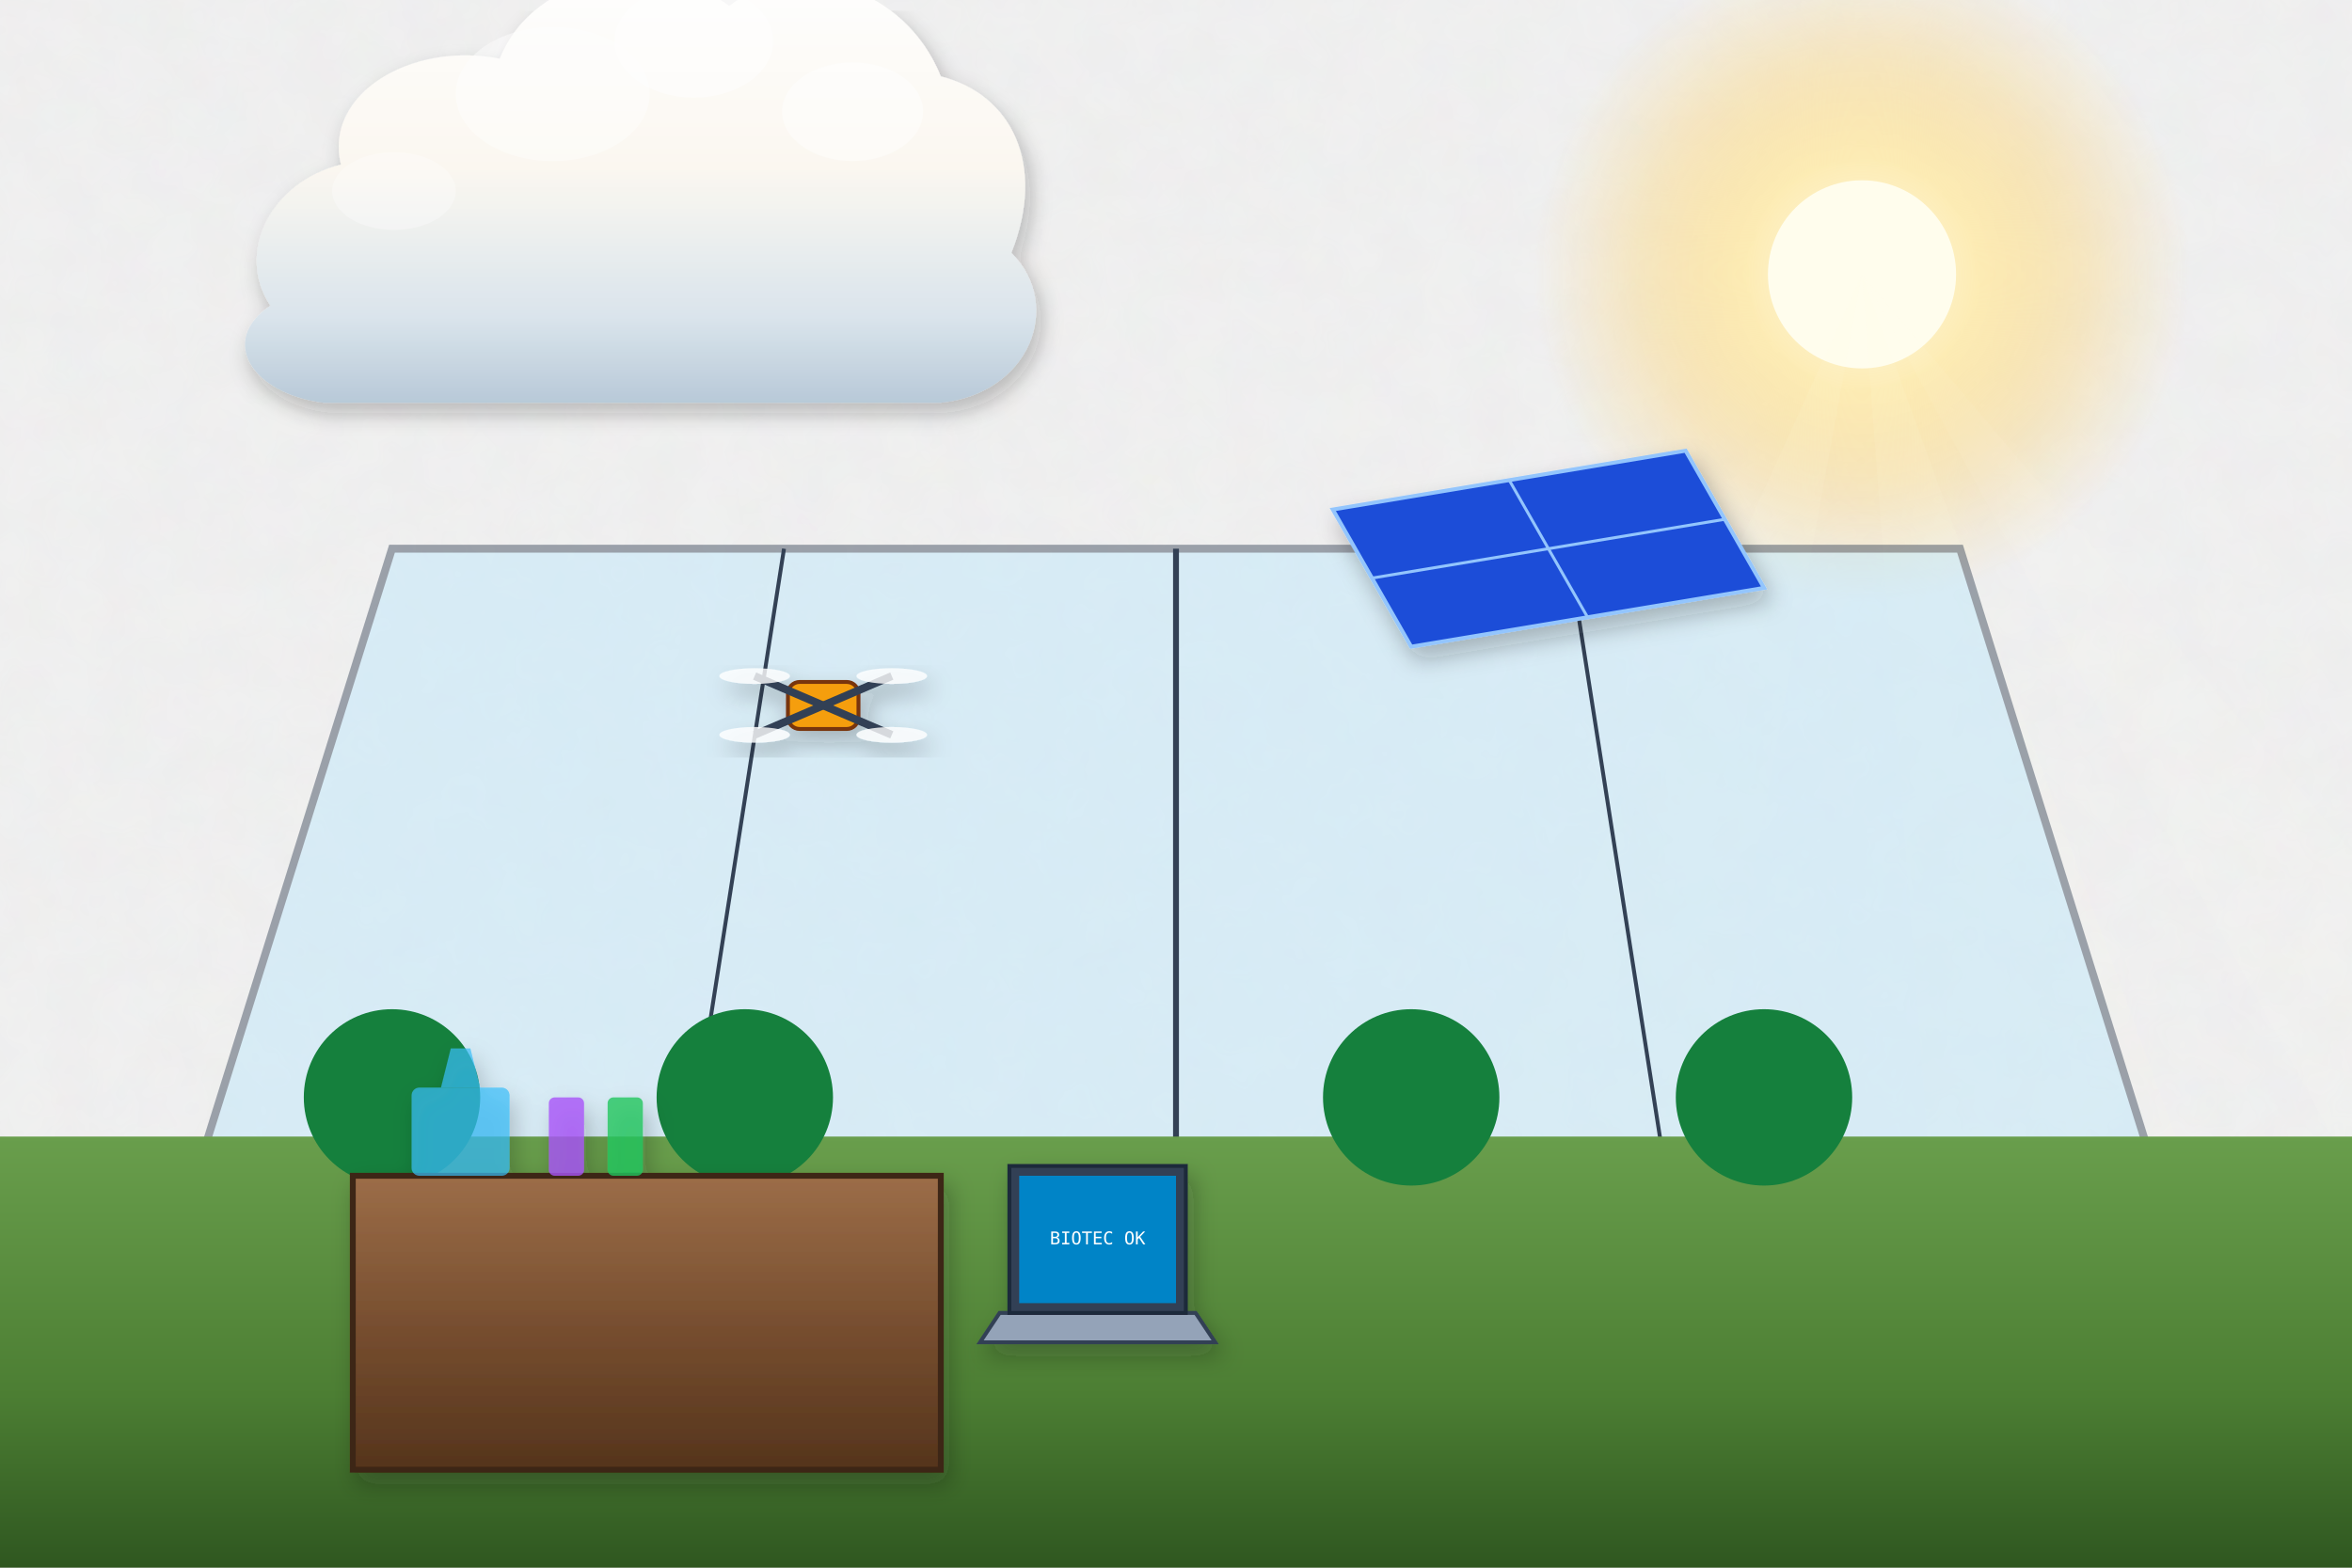
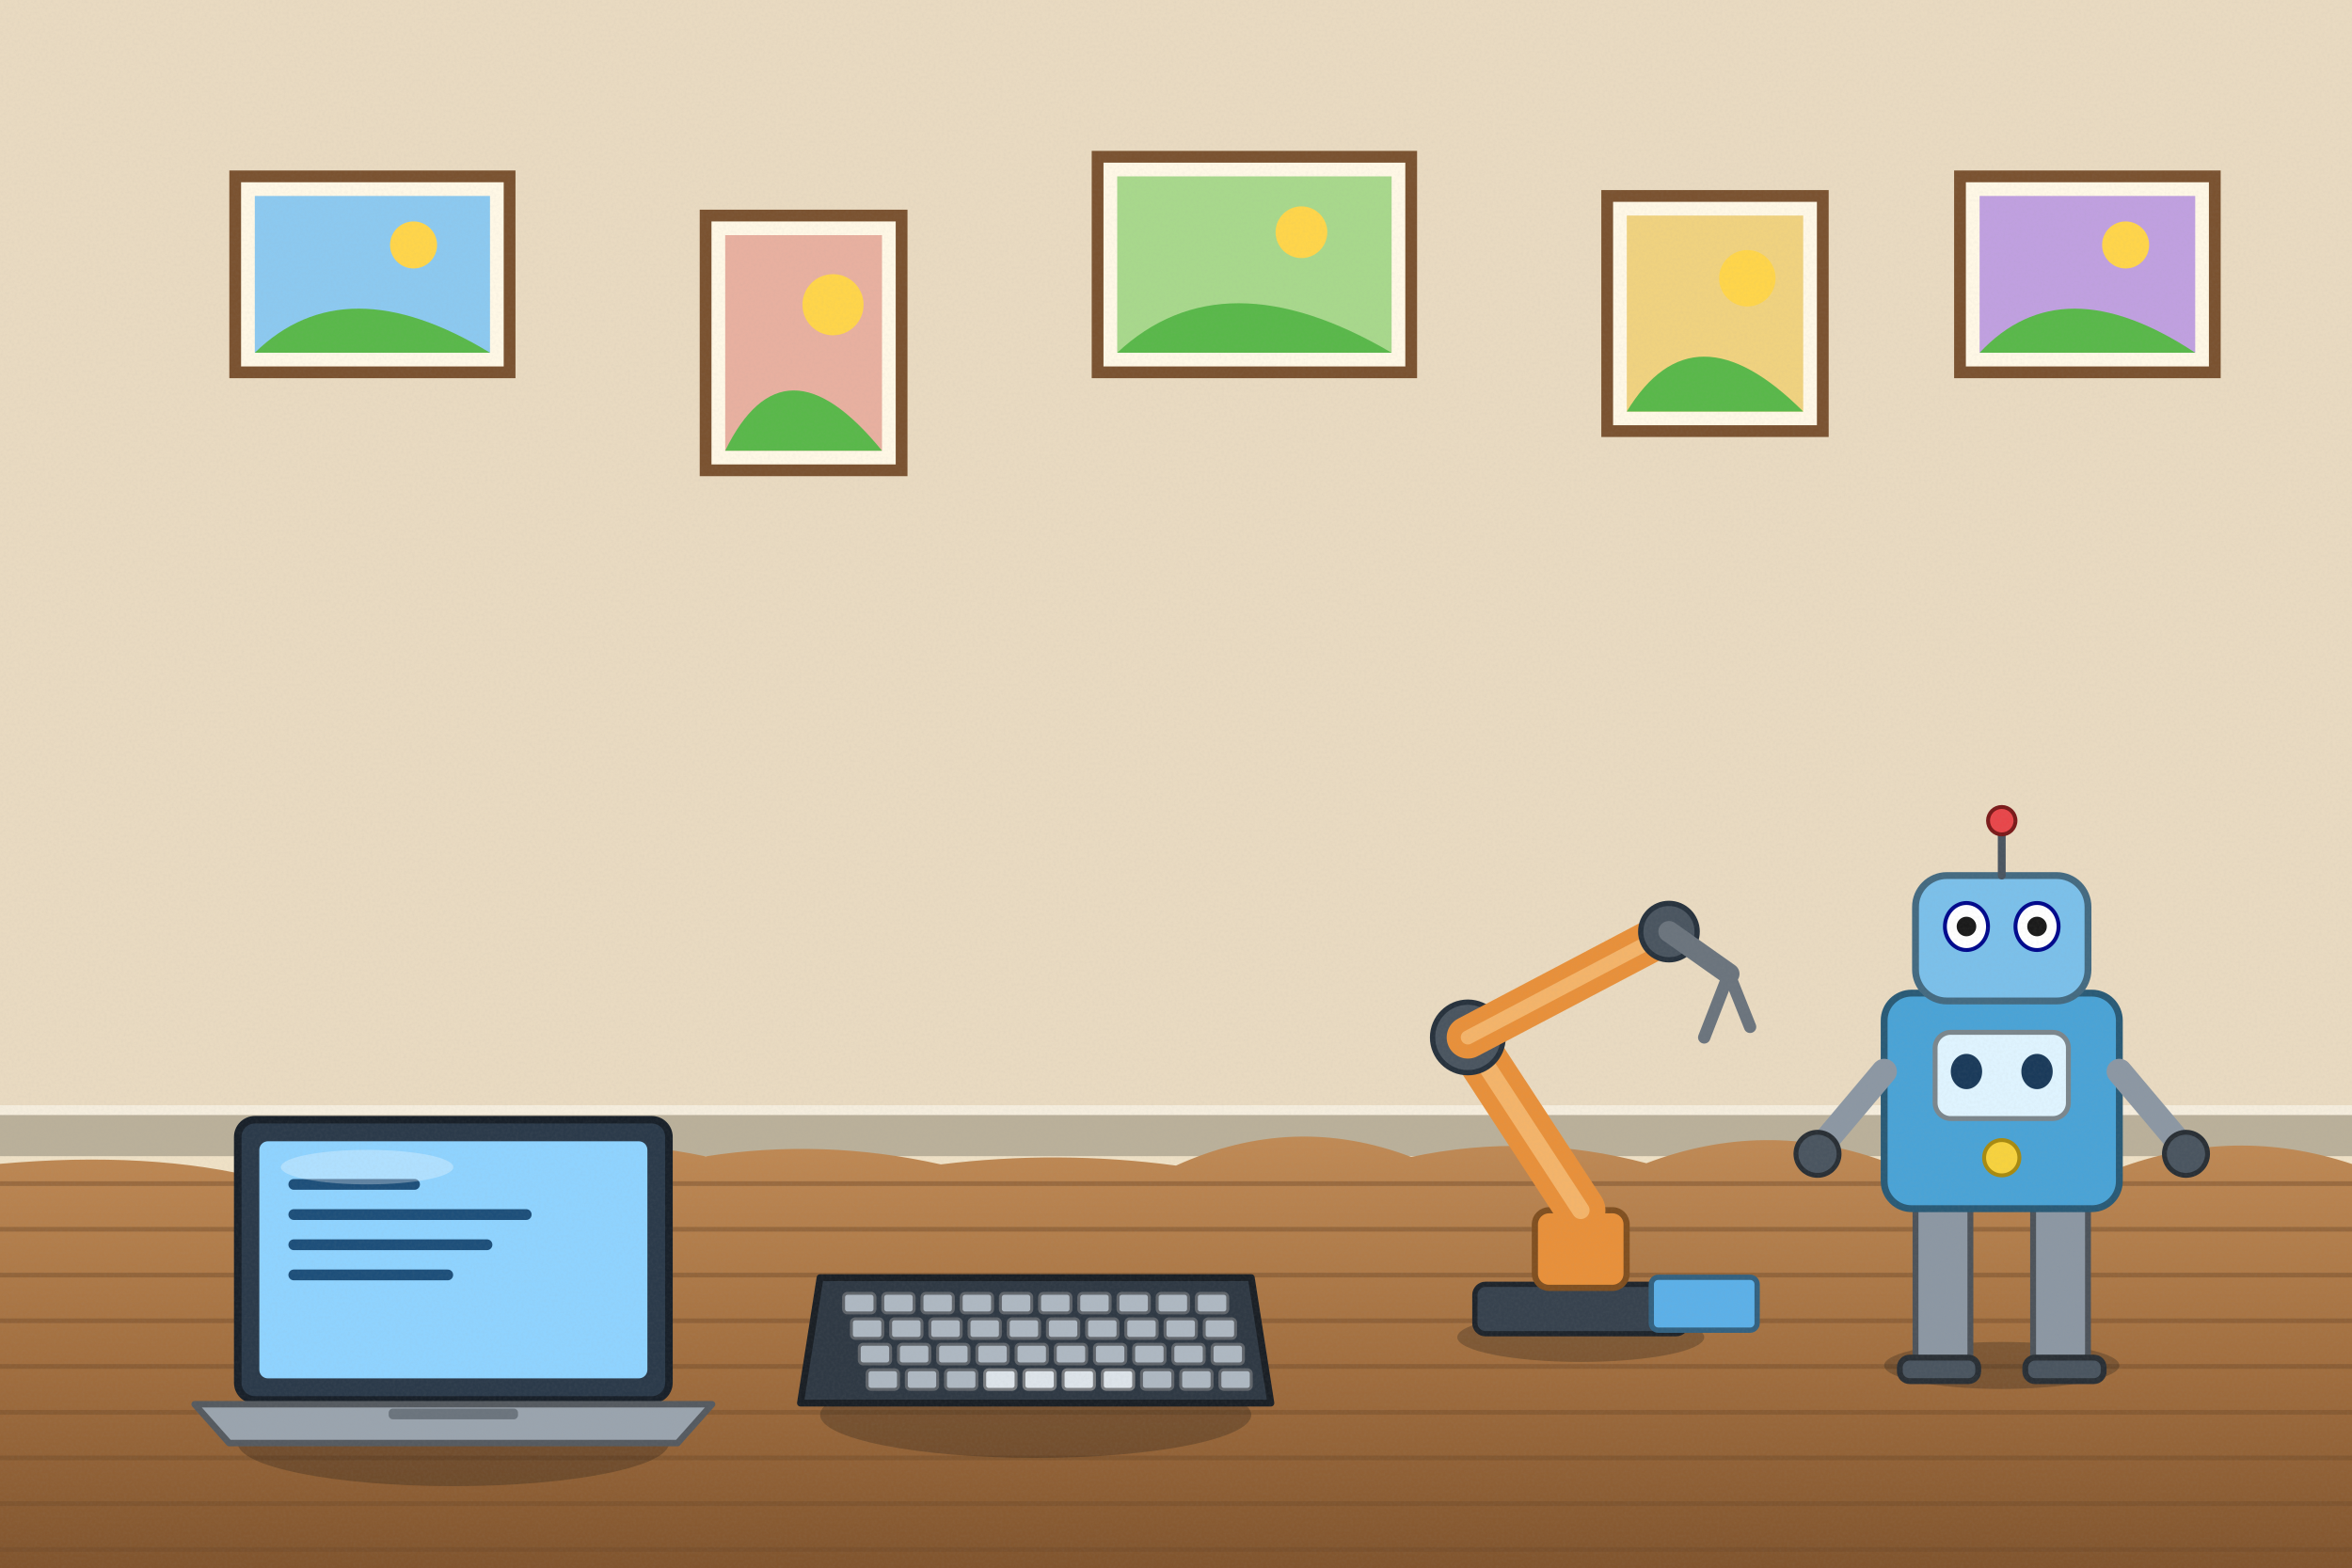
<svg xmlns="http://www.w3.org/2000/svg" viewBox="0 0 1200 800" width="1200" height="800">
  <defs>
-     <filter id="ghibliPaper" x="0%" y="0%" width="100%" height="100%">
-       <feTurbulence type="fractalNoise" baseFrequency="0.04" numOctaves="3" result="noise" seed="42" />
-       <feColorMatrix type="matrix" values="1 0 0 0 0  0 1 0 0 0  0 0 1 0 0  0 0 0 0.035 0" in="noise" result="coloredNoise" />
-       <feComposite operator="in" in2="SourceGraphic" />
-     </filter>
-     <filter id="softGlow" x="-20%" y="-20%" width="140%" height="140%">
-       <feGaussianBlur stdDeviation="8" result="blur" />
-       <feComposite in="SourceGraphic" in2="blur" operator="over" />
-     </filter>
-     <filter id="dropShadow" x="-20%" y="-20%" width="140%" height="140%">
-       <feDropShadow dx="3" dy="6" stdDeviation="6" flood-color="#141e28" flood-opacity="0.28" />
-     </filter>
-     <linearGradient id="skyDay" x1="0" y1="0" x2="0" y2="1">
-       <stop offset="0%" stop-color="#236ca7" />
-       <stop offset="35%" stop-color="#5fa3d6" />
-       <stop offset="70%" stop-color="#b8e1f2" />
-       <stop offset="100%" stop-color="#fdf3dc" />
-     </linearGradient>
-     <linearGradient id="skySunset" x1="0" y1="0" x2="0" y2="1">
-       <stop offset="0%" stop-color="#31396b" />
-       <stop offset="35%" stop-color="#73507b" />
-       <stop offset="65%" stop-color="#cb6b5c" />
-       <stop offset="85%" stop-color="#f29e5a" />
-       <stop offset="100%" stop-color="#fedaa2" />
-     </linearGradient>
-     <linearGradient id="skyDusk" x1="0" y1="0" x2="0" y2="1">
-       <stop offset="0%" stop-color="#121832" />
-       <stop offset="40%" stop-color="#262f56" />
-       <stop offset="70%" stop-color="#4e3d64" />
-       <stop offset="90%" stop-color="#915264" />
-       <stop offset="100%" stop-color="#d6846c" />
-     </linearGradient>
-     <linearGradient id="cloudBodyDay" x1="0" y1="0" x2="0" y2="1">
-       <stop offset="0%" stop-color="#ffffff" />
-       <stop offset="45%" stop-color="#fcf8f0" />
-       <stop offset="80%" stop-color="#d9e4ec" />
-       <stop offset="100%" stop-color="#b6c8d7" />
-     </linearGradient>
-     <linearGradient id="cloudBodySunset" x1="0" y1="0" x2="0" y2="1">
-       <stop offset="0%" stop-color="#fff5e6" />
-       <stop offset="40%" stop-color="#fbd0a5" />
-       <stop offset="75%" stop-color="#cf8ca0" />
-       <stop offset="100%" stop-color="#7e607c" />
-     </linearGradient>
-     <radialGradient id="sunGlowDay" cx="50%" cy="50%" r="50%">
-       <stop offset="0%" stop-color="#fffced" stop-opacity="1" />
-       <stop offset="35%" stop-color="#ffebaa" stop-opacity="0.85" />
-       <stop offset="70%" stop-color="#ffd573" stop-opacity="0.35" />
-       <stop offset="100%" stop-color="#ffd573" stop-opacity="0" />
-     </radialGradient>
-     <radialGradient id="sunGlowSunset" cx="50%" cy="50%" r="50%">
-       <stop offset="0%" stop-color="#fff8db" stop-opacity="1" />
-       <stop offset="30%" stop-color="#ffb753" stop-opacity="0.9" />
-       <stop offset="65%" stop-color="#f46e45" stop-opacity="0.4" />
-       <stop offset="100%" stop-color="#e04a43" stop-opacity="0" />
-     </radialGradient>
-     <linearGradient id="hillDistant" x1="0" y1="0" x2="0" y2="1">
-       <stop offset="0%" stop-color="#6e94a8" />
-       <stop offset="100%" stop-color="#93b9c7" />
-     </linearGradient>
-     <linearGradient id="hillMid" x1="0" y1="0" x2="0" y2="1">
-       <stop offset="0%" stop-color="#4a7c4f" />
-       <stop offset="50%" stop-color="#3c6a40" />
-       <stop offset="100%" stop-color="#2d5231" />
-     </linearGradient>
-     <linearGradient id="hillNear" x1="0" y1="0" x2="0" y2="1">
-       <stop offset="0%" stop-color="#699e4c" />
-       <stop offset="60%" stop-color="#4c7e33" />
-       <stop offset="100%" stop-color="#2f5720" />
-     </linearGradient>
-     <linearGradient id="woodTone" x1="0" y1="0" x2="0" y2="1">
-       <stop offset="0%" stop-color="#9c6d48" />
-       <stop offset="50%" stop-color="#784f30" />
-       <stop offset="100%" stop-color="#55341c" />
-     </linearGradient>
-     <linearGradient id="brassTone" x1="0" y1="0" x2="1" y2="1">
-       <stop offset="0%" stop-color="#ffe699" />
-       <stop offset="35%" stop-color="#d9a536" />
-       <stop offset="70%" stop-color="#996c14" />
-       <stop offset="100%" stop-color="#5e4007" />
+     <linearGradient id="woodTone" x1="0" y1="0" x2="1" y2="0">
+       <stop offset="0" stop-color="#a77649" />
+       <stop offset=".5" stop-color="#7d5231" />
+       <stop offset="1" stop-color="#5a381e" />
    </linearGradient>
    <linearGradient id="stoneTone" x1="0" y1="0" x2="0" y2="1">
-       <stop offset="0%" stop-color="#c5beb3" />
-       <stop offset="60%" stop-color="#999184" />
-       <stop offset="100%" stop-color="#6c6458" />
+       <stop offset="0" stop-color="#c5beb3" />
+       <stop offset="1" stop-color="#7c7468" />
    </linearGradient>
-     <linearGradient id="waterTone" x1="0" y1="0" x2="0" y2="1">
-       <stop offset="0%" stop-color="#47a5be" />
-       <stop offset="50%" stop-color="#2a7796" />
-       <stop offset="100%" stop-color="#144d6a" />
+     <filter id="softShadow" x="-20%" y="-20%" width="140%" height="140%">
+       <feDropShadow dx="2" dy="5" stdDeviation="4" flood-color="#1b1a14" flood-opacity=".25" />
+     </filter>
+     <filter id="grain" x="0" y="0" width="100%" height="100%">
+       <feTurbulence type="fractalNoise" baseFrequency=".7" numOctaves="2" seed="11" />
+       <feColorMatrix type="matrix" values="0 0 0 0 .34  0 0 0 0 .34  0 0 0 0 .32  0 0 0 .22 -.07" />
+     </filter>
+     <linearGradient id="gndG" x1="0" y1="0" x2="0" y2="1">
+       <stop offset="0" stop-color="#c08a55" />
+       <stop offset=".5" stop-color="#a06d3e" />
+       <stop offset="1" stop-color="#7a4f2a" />
    </linearGradient>
  </defs>
-   <rect width="1200" height="800" fill="url(#skyDay)" filter="url(#ghibliPaper)" />
+   <rect width="1200" height="800" fill="#efe1c6" />
+   <rect x="0" y="0" width="1200" height="590" fill="#dccfb6" opacity=".35" />
+   <rect x="0" y="568" width="1200" height="22" fill="#bab09a" />
+   <rect x="0" y="564" width="1200" height="5" fill="#f5eddd" />
  <g>
-     <circle cx="950" cy="140" r="168" fill="url(#sunGlowDay)" />
-     <circle cx="950" cy="140" r="48" fill="#fffded" />
-     <polygon points="950,140 650,800 830,800" fill="#fffbe6" opacity="0.08" />
-     <polygon points="950,140 1000,800 1190,800" fill="#fffbe6" opacity="0.08" />
-     <polygon points="950,140 1310,800 1510,800" fill="#fffbe6" opacity="0.06" />
+     <rect x="120" y="90" width="140" height="100" fill="#fff8e6" stroke="#7a5230" stroke-width="6" />
+     <rect x="130" y="100" width="120" height="80" fill="#8cc9f0" />
+     <circle cx="211" cy="125" r="12" fill="#ffd54a" />
+     <path d="M130,180 Q176,135 250,180 Z" fill="#59b84a" />
+     <rect x="360" y="110" width="100" height="130" fill="#fff8e6" stroke="#7a5230" stroke-width="6" />
+     <rect x="370" y="120" width="80" height="110" fill="#e8b0a0" />
+     <circle cx="425" cy="155.5" r="15.6" fill="#ffd54a" />
+     <path d="M370,230 Q400,168.5 450,230 Z" fill="#59b84a" />
+     <rect x="560" y="80" width="160" height="110" fill="#fff8e6" stroke="#7a5230" stroke-width="6" />
+     <rect x="570" y="90" width="140" height="90" fill="#a8d88c" />
+     <circle cx="664" cy="118.5" r="13.2" fill="#ffd54a" />
+     <path d="M570,180 Q624,129.5 710,180 Z" fill="#59b84a" />
+     <rect x="820" y="100" width="110" height="120" fill="#fff8e6" stroke="#7a5230" stroke-width="6" />
+     <rect x="830" y="110" width="90" height="100" fill="#f0d27f" />
+     <circle cx="891.5" cy="142" r="14.4" fill="#ffd54a" />
+     <path d="M830,210 Q864,154 920,210 Z" fill="#59b84a" />
+     <rect x="1000" y="90" width="130" height="100" fill="#fff8e6" stroke="#7a5230" stroke-width="6" />
+     <rect x="1010" y="100" width="110" height="80" fill="#c0a0e0" />
+     <circle cx="1084.5" cy="125" r="12" fill="#ffd54a" />
+     <path d="M1010,180 Q1052,135 1120,180 Z" fill="#59b84a" />
  </g>
-   <g transform="translate(300, 120) scale(0.9)" opacity="0.95">
-     <path d="M-180,40        C-200,10 -180,-30 -140,-40        C-150,-80 -100,-110 -50,-100        C-30,-150 40,-160 80,-130        C120,-160 180,-140 200,-90        C240,-80 260,-40 240,10        C270,40 250,90 200,95        L-150,95        C-190,90 -210,60 -180,40 Z" fill="url(#cloudBodyDay)" filter="url(#dropShadow)" />
-     <ellipse cx="60" cy="-110" rx="45" ry="32" fill="#ffffff" opacity="0.55" />
-     <ellipse cx="-20" cy="-80" rx="55" ry="38" fill="#ffffff" opacity="0.45" />
-     <ellipse cx="150" cy="-70" rx="40" ry="28" fill="#ffffff" opacity="0.5" />
-     <ellipse cx="-110" cy="-25" rx="35" ry="22" fill="#ffffff" opacity="0.35" />
+   <g>
+     <path d="M-20,596 Q60,586.4 120,598.4 Q180,581.2 240,592 Q300,577.4 360,590.1 Q420,580.8 480,594.2 Q540,586.8 600,594.8 Q660,567.6 720,590.4 Q780,577.7 840,593.6 Q900,570.8 960,592.1 Q1020,570 1080,596.5 Q1140,574 1200,594 Q1260,576.7 1320,599.3 L1240,820 L-20,820 Z" fill="url(#gndG)" />
+     <line x1="-10" y1="604" x2="1210" y2="604" stroke="#704c2b" stroke-width="2.4" opacity=".45" />
+     <line x1="-10" y1="627.3" x2="1210" y2="627.3" stroke="#704c2b" stroke-width="2.4" opacity=".45" />
+     <line x1="-10" y1="650.7" x2="1210" y2="650.7" stroke="#704c2b" stroke-width="2.4" opacity=".45" />
+     <line x1="-10" y1="674" x2="1210" y2="674" stroke="#704c2b" stroke-width="2.4" opacity=".45" />
+     <line x1="-10" y1="697.3" x2="1210" y2="697.3" stroke="#704c2b" stroke-width="2.4" opacity=".45" />
+     <line x1="-10" y1="720.7" x2="1210" y2="720.7" stroke="#704c2b" stroke-width="2.4" opacity=".45" />
+     <line x1="-10" y1="744" x2="1210" y2="744" stroke="#704c2b" stroke-width="2.4" opacity=".45" />
+     <line x1="-10" y1="767.3" x2="1210" y2="767.3" stroke="#704c2b" stroke-width="2.4" opacity=".45" />
+     <line x1="-10" y1="790.7" x2="1210" y2="790.7" stroke="#704c2b" stroke-width="2.4" opacity=".45" />
+     <line x1="259.3" y1="681.6" x2="725.3" y2="762.4" stroke="#805732" stroke-width="1.6" opacity="0" />
+     <line x1="1037.6" y1="759.5" x2="968.3" y2="597.2" stroke="#805732" stroke-width="1.6" opacity="0" />
+     <line x1="308.9" y1="742.8" x2="199.8" y2="667.8" stroke="#805732" stroke-width="1.6" opacity="0" />
+     <line x1="813.4" y1="599.3" x2="42.6" y2="596.4" stroke="#805732" stroke-width="1.6" opacity="0" />
+     <line x1="214.6" y1="707.1" x2="1185.7" y2="760.9" stroke="#805732" stroke-width="1.6" opacity="0" />
+     <line x1="815.9" y1="747.1" x2="741.6" y2="795.5" stroke="#805732" stroke-width="1.6" opacity="0" />
+     <line x1="574.8" y1="748.9" x2="1196.6" y2="758.7" stroke="#805732" stroke-width="1.6" opacity="0" />
+     <line x1="357.1" y1="712.6" x2="199.5" y2="678.5" stroke="#805732" stroke-width="1.6" opacity="0" />
+     <line x1="431.3" y1="617.1" x2="774.1" y2="735.8" stroke="#805732" stroke-width="1.6" opacity="0" />
+     <line x1="227.2" y1="737.7" x2="1087.8" y2="663.9" stroke="#805732" stroke-width="1.6" opacity="0" />
+     <line x1="1161.1" y1="686.1" x2="1160.4" y2="698.8" stroke="#805732" stroke-width="1.6" opacity="0" />
+     <line x1="413.5" y1="737.6" x2="694.3" y2="740.4" stroke="#805732" stroke-width="1.6" opacity="0" />
+     <line x1="47.1" y1="773.7" x2="537.9" y2="691.6" stroke="#805732" stroke-width="1.6" opacity="0" />
+     <line x1="77.8" y1="781.9" x2="167" y2="649.8" stroke="#805732" stroke-width="1.6" opacity="0" />
+     <line x1="420.7" y1="639.2" x2="327.2" y2="616.9" stroke="#805732" stroke-width="1.6" opacity="0" />
+     <line x1="1121.5" y1="719.3" x2="653.3" y2="667.4" stroke="#805732" stroke-width="1.6" opacity="0" />
+     <line x1="93.1" y1="749.3" x2="229.1" y2="794.4" stroke="#805732" stroke-width="1.6" opacity="0" />
+     <line x1="805.9" y1="779.9" x2="652.7" y2="702.2" stroke="#805732" stroke-width="1.6" opacity="0" />
+     <line x1="483.8" y1="719.5" x2="359.6" y2="709.9" stroke="#805732" stroke-width="1.6" opacity="0" />
+     <line x1="616.3" y1="682.6" x2="15.8" y2="662.4" stroke="#805732" stroke-width="1.6" opacity="0" />
+     <line x1="618.9" y1="625.9" x2="336.4" y2="719.3" stroke="#805732" stroke-width="1.6" opacity="0" />
+     <line x1="652.3" y1="630.4" x2="465.8" y2="679.3" stroke="#805732" stroke-width="1.6" opacity="0" />
+     <line x1="115.6" y1="642" x2="997.8" y2="653.6" stroke="#805732" stroke-width="1.6" opacity="0" />
+     <line x1="289.4" y1="598.3" x2="328.4" y2="792.8" stroke="#805732" stroke-width="1.6" opacity="0" />
+     <line x1="139.7" y1="628.2" x2="226.1" y2="653.9" stroke="#805732" stroke-width="1.6" opacity="0" />
+     <line x1="302.6" y1="779.3" x2="51.7" y2="707.9" stroke="#805732" stroke-width="1.6" opacity="0" />
  </g>
-   <polygon points="100,600 200,280 1000,280 1100,600" fill="#bae6fd" opacity="0.45" stroke="#334155" stroke-width="4" />
-   <line x1="600" y1="280" x2="600" y2="600" stroke="#334155" stroke-width="3" />
-   <line x1="400" y1="280" x2="350" y2="600" stroke="#334155" stroke-width="2" />
-   <line x1="800" y1="280" x2="850" y2="600" stroke="#334155" stroke-width="2" />
-   <rect x="0" y="580" width="1200" height="220" fill="url(#hillNear)" />
-   <circle cx="200" cy="560" r="45" fill="#15803d" />
-   <circle cx="380" cy="560" r="45" fill="#15803d" />
-   <circle cx="720" cy="560" r="45" fill="#15803d" />
-   <circle cx="900" cy="560" r="45" fill="#15803d" />
-   <g transform="translate(680, 260)" filter="url(#dropShadow)">
-     <polygon points="0,0 180,-30 220,40 40,70" fill="#1d4ed8" stroke="#93c5fd" stroke-width="2" />
-     <line x1="90" y1="-15" x2="130" y2="55" stroke="#93c5fd" stroke-width="1.5" />
-     <line x1="20" y1="35" x2="200" y2="5" stroke="#93c5fd" stroke-width="1.5" />
+   <g transform="translate(806.5,682.4) scale(0.9)">
+     <ellipse cx="0" cy="0" rx="70" ry="14" fill="#1b1a14" opacity="0.28" />
+     <rect x="-60" y="-30" width="120" height="28" rx="6" fill="#37424e" stroke="#1e242b" stroke-width="3" />
+     <rect x="-26" y="-72" width="52" height="44" rx="8" fill="#e8903a" stroke="#804f20" stroke-width="3.5" />
+     <line x1="0" y1="-72" x2="-64" y2="-170" stroke="#e8903a" stroke-width="28" stroke-linecap="round" />
+     <line x1="0" y1="-72" x2="-64" y2="-170" stroke="#f4b46a" stroke-width="10" stroke-linecap="round" />
+     <circle cx="-64" cy="-170" r="20" fill="#4a5560" stroke="#27323d" stroke-width="3" />
+     <line x1="-64" y1="-170" x2="50" y2="-230" stroke="#e8903a" stroke-width="24" stroke-linecap="round" />
+     <line x1="-64" y1="-170" x2="50" y2="-230" stroke="#f4b46a" stroke-width="8" stroke-linecap="round" />
+     <circle cx="50" cy="-230" r="16" fill="#4a5560" stroke="#27323d" stroke-width="3" />
+     <line x1="50" y1="-230" x2="84" y2="-206" stroke="#6b747d" stroke-width="12" stroke-linecap="round" />
+     <line x1="84" y1="-206" x2="96" y2="-176" stroke="#6b747d" stroke-width="7" stroke-linecap="round" />
+     <line x1="84" y1="-206" x2="70" y2="-170" stroke="#6b747d" stroke-width="7" stroke-linecap="round" />
+     <rect x="40" y="-34" width="60" height="30" rx="4" fill="#5cb0e8" stroke="#336180" stroke-width="3" />
  </g>
-   <g transform="translate(420, 360)" filter="url(#dropShadow)">
-     <rect x="-18" y="-12" width="36" height="24" rx="6" fill="#f59e0b" stroke="#78350f" stroke-width="2" />
-     <line x1="-35" y1="-15" x2="35" y2="15" stroke="#334155" stroke-width="4" />
-     <line x1="-35" y1="15" x2="35" y2="-15" stroke="#334155" stroke-width="4" />
-     <ellipse cx="-35" cy="-15" rx="18" ry="4" fill="#ffffff" opacity="0.8" />
-     <ellipse cx="35" cy="-15" rx="18" ry="4" fill="#ffffff" opacity="0.8" />
-     <ellipse cx="-35" cy="15" rx="18" ry="4" fill="#ffffff" opacity="0.8" />
-     <ellipse cx="35" cy="15" rx="18" ry="4" fill="#ffffff" opacity="0.8" />
+   <g transform="translate(1021.3,696.8) scale(1)">
+     <ellipse cx="0" cy="0" rx="60" ry="12" fill="#1b1a14" opacity="0.28" />
+     <rect x="-44" y="-90" width="28" height="90" rx="6" fill="#8c97a3" stroke="#4d535a" stroke-width="3" />
+     <rect x="16" y="-90" width="28" height="90" rx="6" fill="#8c97a3" stroke="#4d535a" stroke-width="3" />
+     <rect x="-52" y="-4" width="40" height="12" rx="5" fill="#4a5560" stroke="#292f35" stroke-width="3" />
+     <rect x="12" y="-4" width="40" height="12" rx="5" fill="#4a5560" stroke="#292f35" stroke-width="3" />
+     <rect x="-60" y="-190" width="120" height="110" rx="14" fill="#4aa3d6" stroke="#295a76" stroke-width="3.5" />
+     <rect x="-34" y="-170" width="68" height="44" rx="8" fill="#dff4ff" stroke="#7b868c" stroke-width="2.5" />
+     <ellipse cx="-18" cy="-150" rx="8" ry="9" fill="#1a3a5a" stroke="#0e2032" stroke-width="0" />
+     <ellipse cx="18" cy="-150" rx="8" ry="9" fill="#1a3a5a" stroke="#0e2032" stroke-width="0" />
+     <circle cx="0" cy="-106" r="9" fill="#f7d23e" stroke="#a88a10" stroke-width="2" />
+     <line x1="-60" y1="-150" x2="-92" y2="-112" stroke="#8c97a3" stroke-width="13" stroke-linecap="round" />
+     <ellipse cx="-94" cy="-108" rx="11" ry="11" fill="#4a5560" stroke="#292f35" stroke-width="2.5" />
+     <line x1="60" y1="-150" x2="92" y2="-112" stroke="#8c97a3" stroke-width="13" stroke-linecap="round" />
+     <ellipse cx="94" cy="-108" rx="11" ry="11" fill="#4a5560" stroke="#292f35" stroke-width="2.5" />
+     <rect x="-44" y="-250" width="88" height="64" rx="16" fill="#7bc0ea" stroke="#446a81" stroke-width="3.5" />
+     <ellipse cx="-18" cy="-224" rx="11" ry="12" fill="#fff" stroke="#00088c" stroke-width="2" />
+     <ellipse cx="18" cy="-224" rx="11" ry="12" fill="#fff" stroke="#00088c" stroke-width="2" />
+     <circle cx="-18" cy="-224" r="5" fill="#1a1a1a" />
+     <circle cx="18" cy="-224" r="5" fill="#1a1a1a" />
+     <line x1="0" y1="-250" x2="0" y2="-274" stroke="#4a5560" stroke-width="4" stroke-linecap="round" />
+     <circle cx="0" cy="-278" r="7" fill="#e8464a" stroke="#7a1a1a" stroke-width="2" />
  </g>
-   <g transform="translate(180, 600)" filter="url(#dropShadow)">
-     <rect x="0" y="0" width="300" height="150" fill="url(#woodTone)" stroke="#3e2515" stroke-width="3" />
-     <rect x="30" y="-45" width="50" height="45" rx="4" fill="#38bdf8" opacity="0.7" />
-     <polygon points="45,-45 65,-45 60,-65 50,-65" fill="#38bdf8" opacity="0.7" />
-     <rect x="100" y="-40" width="18" height="40" rx="3" fill="#a855f7" opacity="0.8" />
-     <rect x="130" y="-40" width="18" height="40" rx="3" fill="#22c55e" opacity="0.8" />
+   <g transform="translate(528.4,722) scale(1)">
+     <ellipse cx="0" cy="0" rx="110" ry="22" fill="#1b1a14" opacity="0.28" />
+     <path d="M-120,-6 L120,-6 L110,-70 L-110,-70 Z" fill="#2f3944" stroke="#1a1f25" stroke-width="3.5" stroke-linejoin="round" stroke-linecap="round" />
+     <rect x="-98" y="-62" width="16" height="10" rx="2" fill="#aeb8c2" stroke="#60656b" stroke-width="1.5" />
+     <rect x="-78" y="-62" width="16" height="10" rx="2" fill="#aeb8c2" stroke="#60656b" stroke-width="1.5" />
+     <rect x="-58" y="-62" width="16" height="10" rx="2" fill="#aeb8c2" stroke="#60656b" stroke-width="1.5" />
+     <rect x="-38" y="-62" width="16" height="10" rx="2" fill="#aeb8c2" stroke="#60656b" stroke-width="1.5" />
+     <rect x="-18" y="-62" width="16" height="10" rx="2" fill="#aeb8c2" stroke="#60656b" stroke-width="1.5" />
+     <rect x="2" y="-62" width="16" height="10" rx="2" fill="#aeb8c2" stroke="#60656b" stroke-width="1.5" />
+     <rect x="22" y="-62" width="16" height="10" rx="2" fill="#aeb8c2" stroke="#60656b" stroke-width="1.5" />
+     <rect x="42" y="-62" width="16" height="10" rx="2" fill="#aeb8c2" stroke="#60656b" stroke-width="1.5" />
+     <rect x="62" y="-62" width="16" height="10" rx="2" fill="#aeb8c2" stroke="#60656b" stroke-width="1.5" />
+     <rect x="82" y="-62" width="16" height="10" rx="2" fill="#aeb8c2" stroke="#60656b" stroke-width="1.5" />
+     <rect x="-94" y="-49" width="16" height="10" rx="2" fill="#aeb8c2" stroke="#60656b" stroke-width="1.5" />
+     <rect x="-74" y="-49" width="16" height="10" rx="2" fill="#aeb8c2" stroke="#60656b" stroke-width="1.5" />
+     <rect x="-54" y="-49" width="16" height="10" rx="2" fill="#aeb8c2" stroke="#60656b" stroke-width="1.5" />
+     <rect x="-34" y="-49" width="16" height="10" rx="2" fill="#aeb8c2" stroke="#60656b" stroke-width="1.5" />
+     <rect x="-14" y="-49" width="16" height="10" rx="2" fill="#aeb8c2" stroke="#60656b" stroke-width="1.5" />
+     <rect x="6" y="-49" width="16" height="10" rx="2" fill="#aeb8c2" stroke="#60656b" stroke-width="1.5" />
+     <rect x="26" y="-49" width="16" height="10" rx="2" fill="#aeb8c2" stroke="#60656b" stroke-width="1.5" />
+     <rect x="46" y="-49" width="16" height="10" rx="2" fill="#aeb8c2" stroke="#60656b" stroke-width="1.5" />
+     <rect x="66" y="-49" width="16" height="10" rx="2" fill="#aeb8c2" stroke="#60656b" stroke-width="1.5" />
+     <rect x="86" y="-49" width="16" height="10" rx="2" fill="#aeb8c2" stroke="#60656b" stroke-width="1.5" />
+     <rect x="-90" y="-36" width="16" height="10" rx="2" fill="#aeb8c2" stroke="#60656b" stroke-width="1.5" />
+     <rect x="-70" y="-36" width="16" height="10" rx="2" fill="#aeb8c2" stroke="#60656b" stroke-width="1.5" />
+     <rect x="-50" y="-36" width="16" height="10" rx="2" fill="#aeb8c2" stroke="#60656b" stroke-width="1.5" />
+     <rect x="-30" y="-36" width="16" height="10" rx="2" fill="#aeb8c2" stroke="#60656b" stroke-width="1.5" />
+     <rect x="-10" y="-36" width="16" height="10" rx="2" fill="#aeb8c2" stroke="#60656b" stroke-width="1.5" />
+     <rect x="10" y="-36" width="16" height="10" rx="2" fill="#aeb8c2" stroke="#60656b" stroke-width="1.5" />
+     <rect x="30" y="-36" width="16" height="10" rx="2" fill="#aeb8c2" stroke="#60656b" stroke-width="1.5" />
+     <rect x="50" y="-36" width="16" height="10" rx="2" fill="#aeb8c2" stroke="#60656b" stroke-width="1.5" />
+     <rect x="70" y="-36" width="16" height="10" rx="2" fill="#aeb8c2" stroke="#60656b" stroke-width="1.5" />
+     <rect x="90" y="-36" width="16" height="10" rx="2" fill="#aeb8c2" stroke="#60656b" stroke-width="1.5" />
+     <rect x="-86" y="-23" width="16" height="10" rx="2" fill="#aeb8c2" stroke="#60656b" stroke-width="1.5" />
+     <rect x="-66" y="-23" width="16" height="10" rx="2" fill="#aeb8c2" stroke="#60656b" stroke-width="1.5" />
+     <rect x="-46" y="-23" width="16" height="10" rx="2" fill="#aeb8c2" stroke="#60656b" stroke-width="1.5" />
+     <rect x="-26" y="-23" width="16" height="10" rx="2" fill="#dde4ea" stroke="#7a7d81" stroke-width="1.5" />
+     <rect x="-6" y="-23" width="16" height="10" rx="2" fill="#dde4ea" stroke="#7a7d81" stroke-width="1.5" />
+     <rect x="14" y="-23" width="16" height="10" rx="2" fill="#dde4ea" stroke="#7a7d81" stroke-width="1.5" />
+     <rect x="34" y="-23" width="16" height="10" rx="2" fill="#dde4ea" stroke="#7a7d81" stroke-width="1.5" />
+     <rect x="54" y="-23" width="16" height="10" rx="2" fill="#aeb8c2" stroke="#60656b" stroke-width="1.5" />
+     <rect x="74" y="-23" width="16" height="10" rx="2" fill="#aeb8c2" stroke="#60656b" stroke-width="1.5" />
+     <rect x="94" y="-23" width="16" height="10" rx="2" fill="#aeb8c2" stroke="#60656b" stroke-width="1.5" />
  </g>
-   <g transform="translate(560, 620)" filter="url(#dropShadow)">
-     <polygon points="-50,50 50,50 60,65 -60,65" fill="#94a3b8" stroke="#334155" stroke-width="2" />
-     <polygon points="-45,50 45,50 45,-25 -45,-25" fill="#334155" stroke="#1e293b" stroke-width="2" />
-     <rect x="-40" y="-20" width="80" height="65" fill="#0284c7" />
-     <text x="0" y="15" font-family="monospace" font-size="9" fill="#ffffff" text-anchor="middle">BIOTEC OK</text>
+   <g transform="translate(231.3,736.4) scale(1.1)">
+     <ellipse cx="0" cy="0" rx="100" ry="20" fill="#1b1a14" opacity="0.28" />
+     <rect x="-100" y="-150" width="200" height="130" rx="8" fill="#2b3a4a" stroke="#182029" stroke-width="3.5" />
+     <rect x="-90" y="-140" width="180" height="110" rx="4" fill="#8fd3ff" stroke="#4f748c" stroke-width="0" />
+     <line x1="-74" y1="-120" x2="-18" y2="-120" stroke="#1d4f7a" stroke-width="5" stroke-linecap="round" />
+     <line x1="-74" y1="-106" x2="33.8" y2="-106" stroke="#1d4f7a" stroke-width="5" stroke-linecap="round" />
+     <line x1="-74" y1="-92" x2="15.6" y2="-92" stroke="#1d4f7a" stroke-width="5" stroke-linecap="round" />
+     <line x1="-74" y1="-78" x2="-2.6" y2="-78" stroke="#1d4f7a" stroke-width="5" stroke-linecap="round" />
+     <ellipse cx="-40" cy="-128" rx="40" ry="8" fill="#ffffff" opacity="0.3" />
+     <path d="M-120,-18 L120,-18 L104,0 L-104,0 Z" fill="#9aa4ae" stroke="#555a60" stroke-width="3" stroke-linejoin="round" stroke-linecap="round" />
+     <rect x="-30" y="-16" width="60" height="5" rx="2" fill="#6b747d" stroke="#3b4045" stroke-width="0" />
  </g>
+   <rect x="-1" y="0" width="1202" height="800" filter="url(#grain)" opacity=".55" />
</svg>
